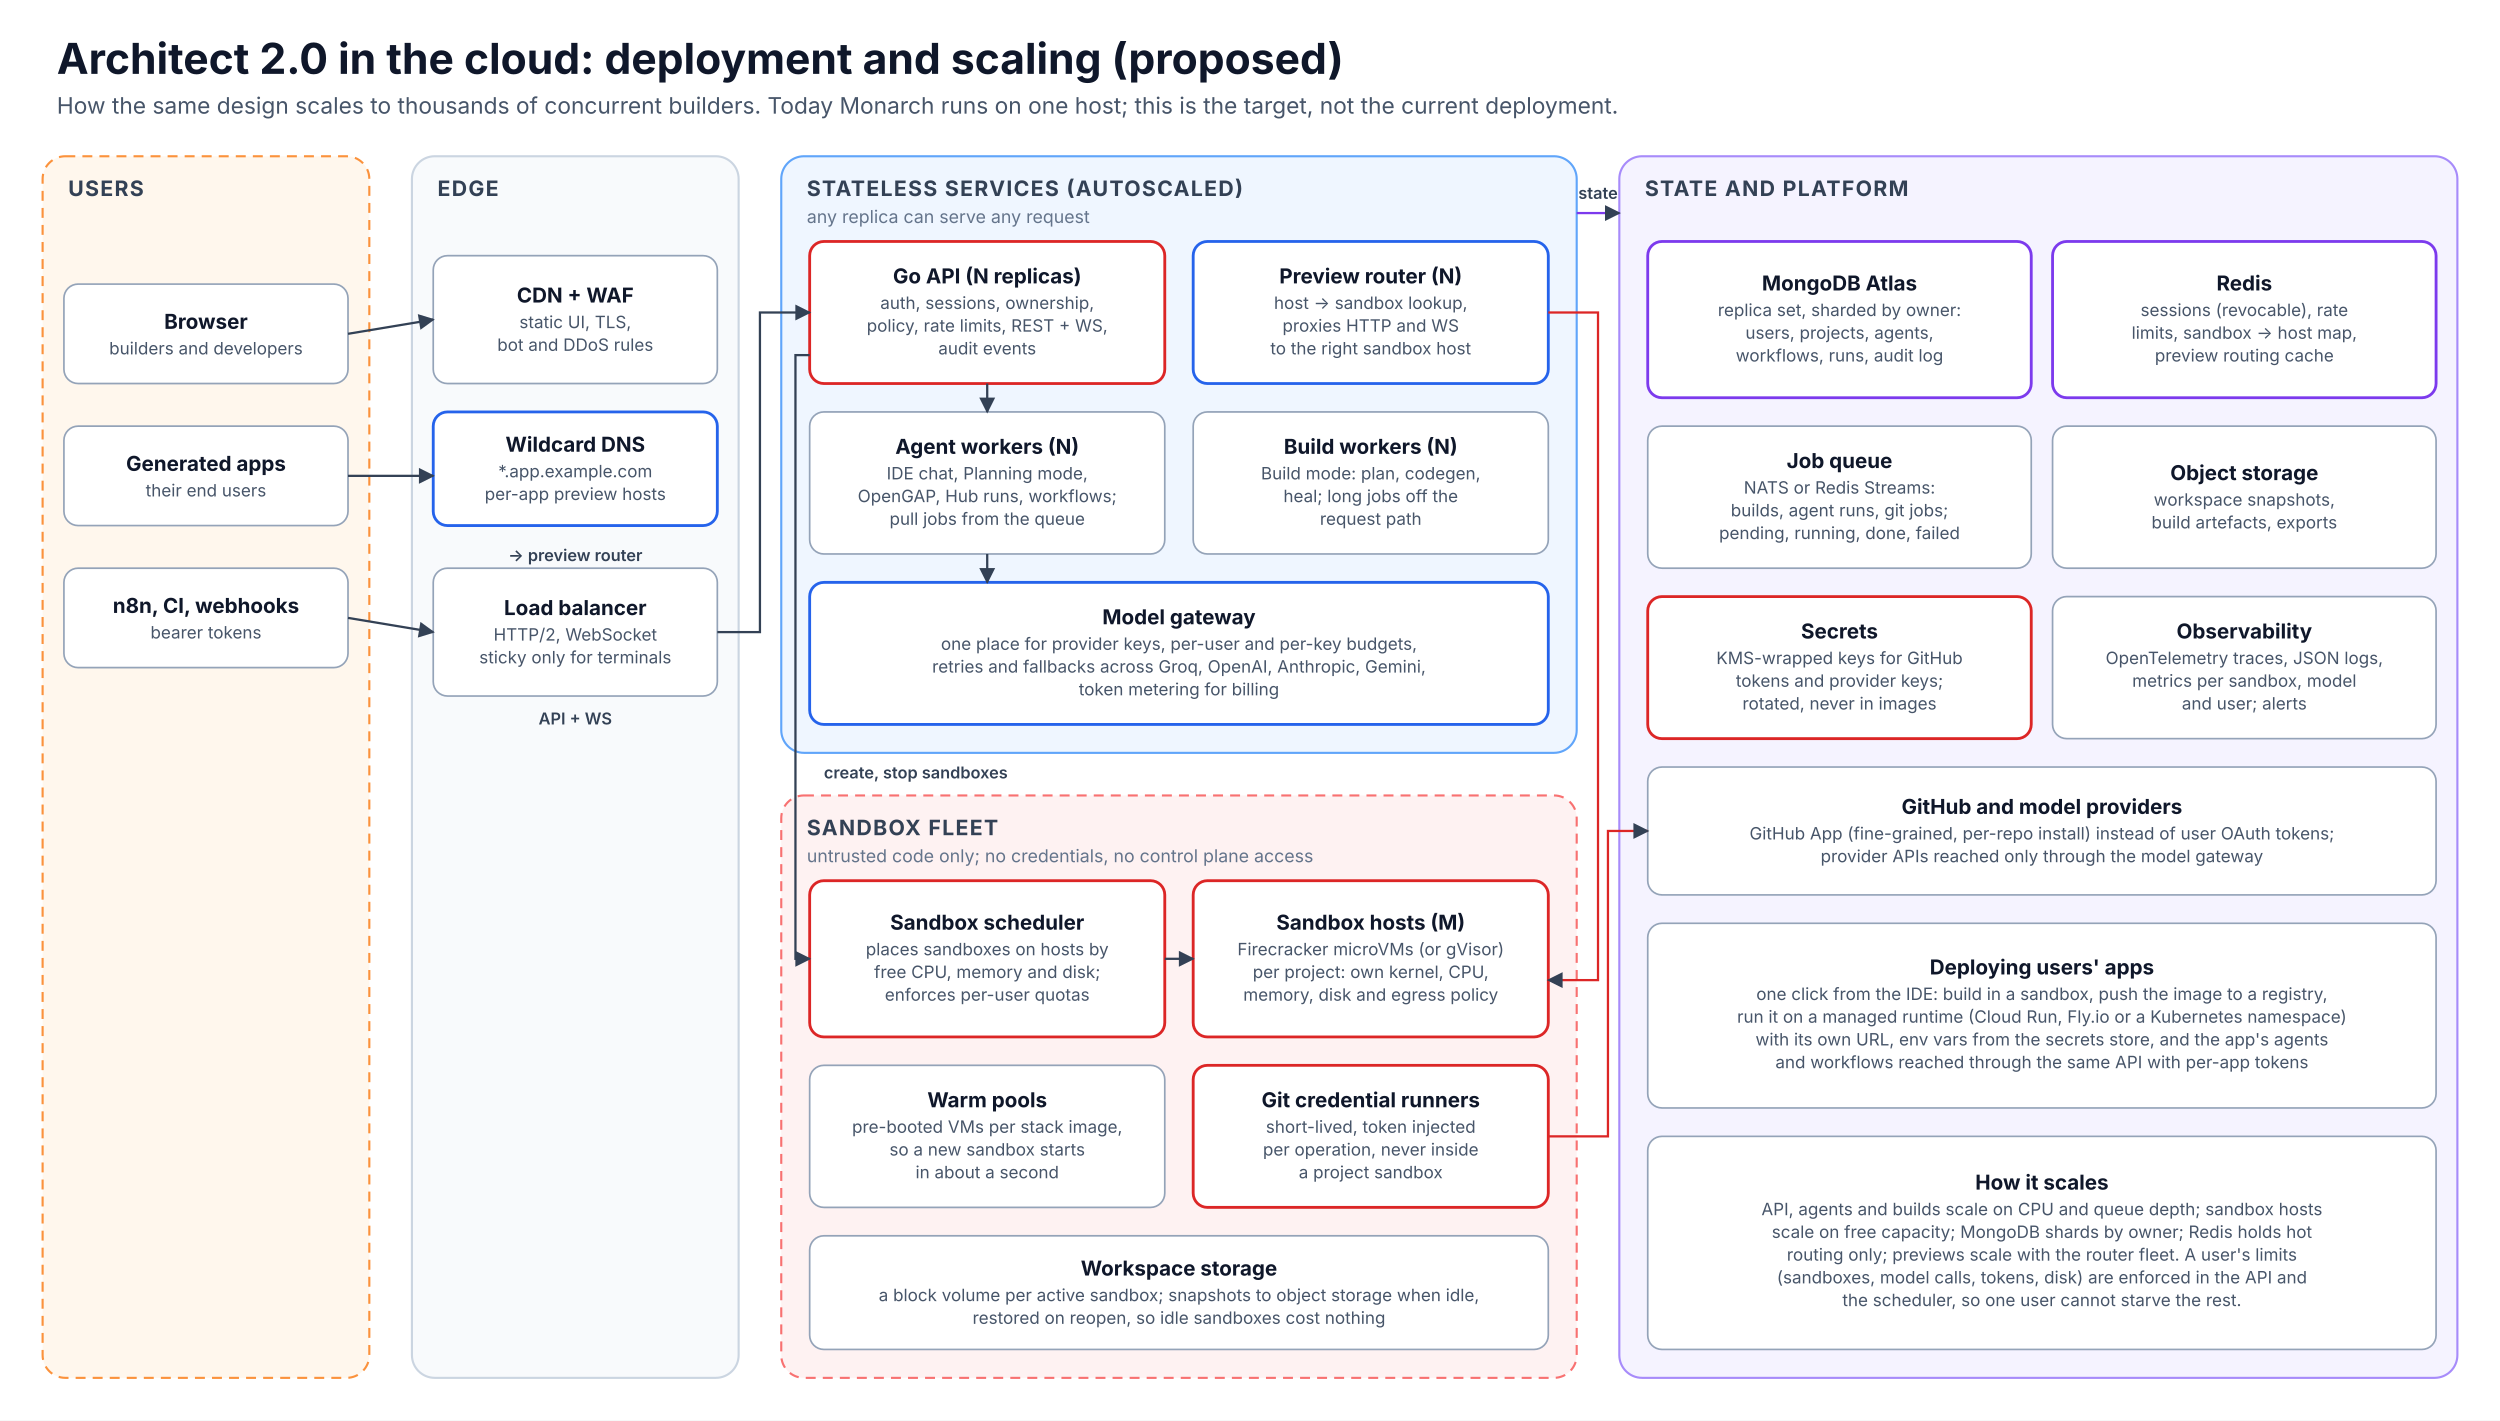
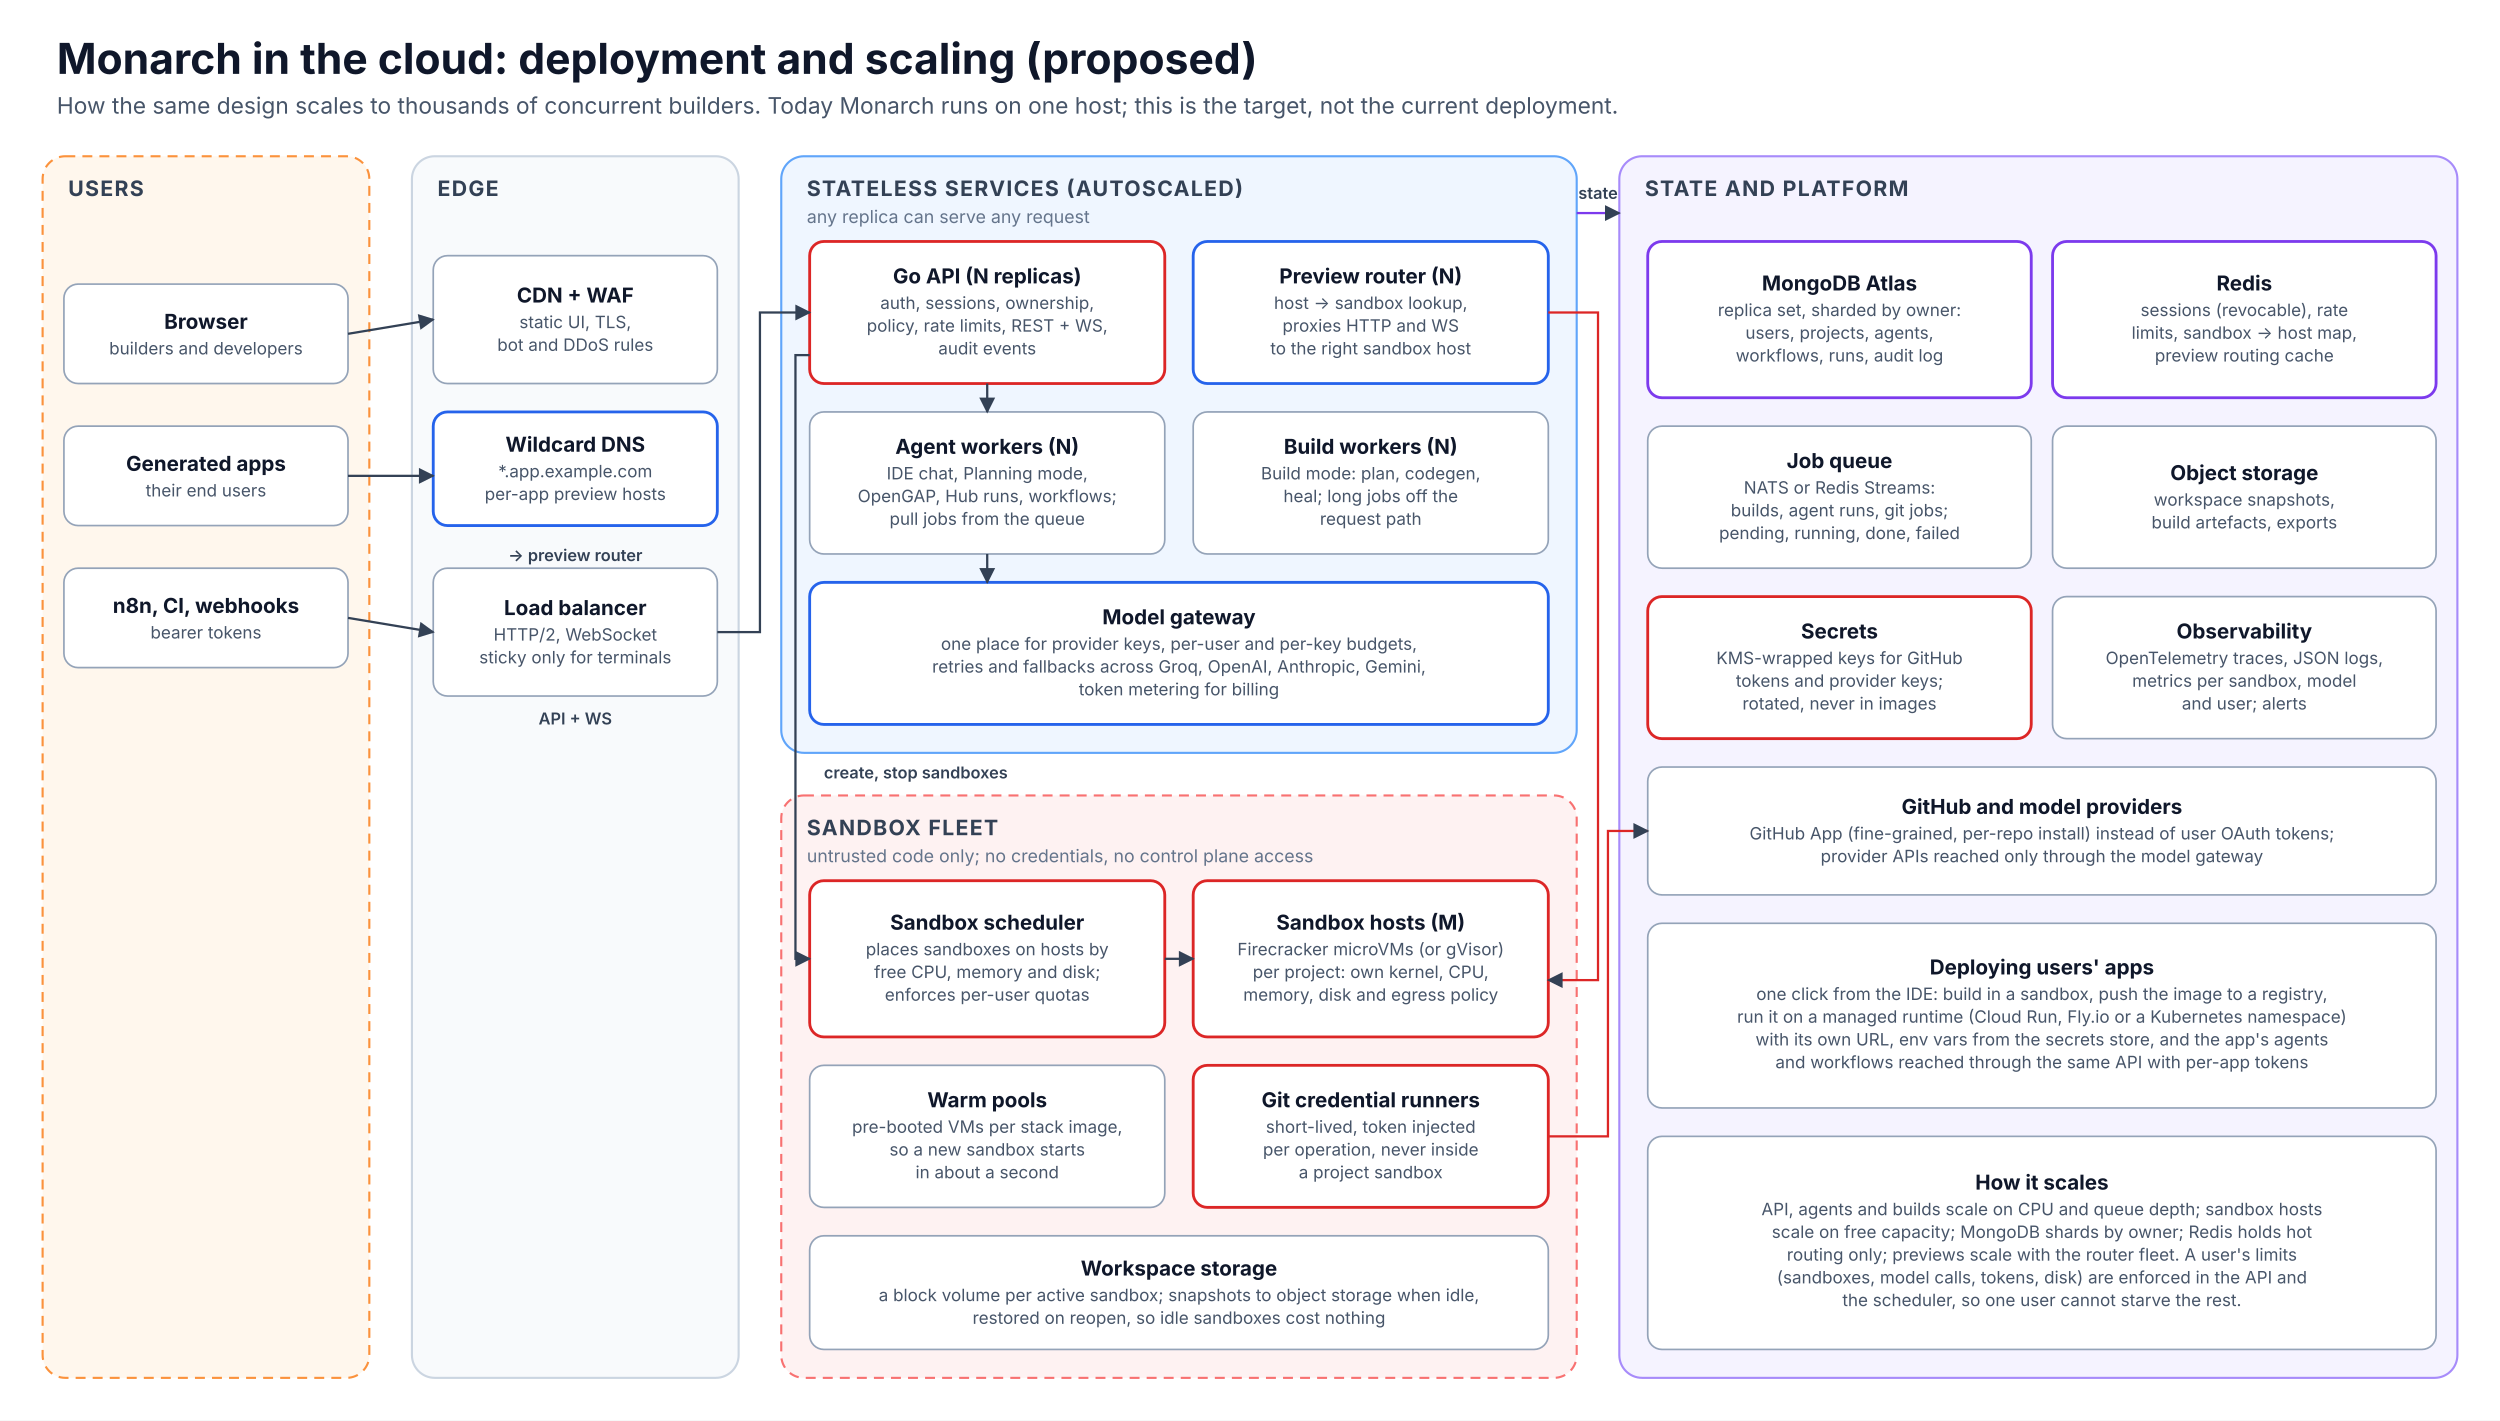
<svg xmlns="http://www.w3.org/2000/svg" viewBox="0 0 1760 1000" width="1760" height="1000" font-family="Inter, Segoe UI, Arial, sans-serif">
  <style>
    .bg { fill: #ffffff; }
    .title { font: 700 30px Inter, 'Segoe UI', Arial, sans-serif; fill: #0f172a; }
    .subtitle { font: 400 16px Inter, 'Segoe UI', Arial, sans-serif; fill: #475569; }
    .zone rect { fill: #f8fafc; stroke: #cbd5e1; stroke-width: 1.5; }
    .zone.untrusted rect { fill: #fff7ed; stroke: #fb923c; stroke-dasharray: 7 5; }
    .zone.exec rect { fill: #fef2f2; stroke: #f87171; stroke-dasharray: 7 5; }
    .zone.go rect { fill: #eff6ff; stroke: #60a5fa; }
    .zone.node rect { fill: #f0fdf4; stroke: #4ade80; }
    .zone.ext rect { fill: #f5f3ff; stroke: #a78bfa; }
    .zone text.zt { font: 700 15px Inter, 'Segoe UI', Arial, sans-serif; fill: #334155; letter-spacing: .06em; }
    .zone text.zs { font: 400 12.5px Inter, 'Segoe UI', Arial, sans-serif; fill: #64748b; }
    .box rect { fill: #ffffff; stroke: #94a3b8; stroke-width: 1.2; }
    .box.key rect { stroke: #2563eb; stroke-width: 2; }
    .box.sec rect { stroke: #dc2626; stroke-width: 2; }
    .box.data rect { stroke: #7c3aed; stroke-width: 2; }
    .box text.t { font: 700 14.5px Inter, 'Segoe UI', Arial, sans-serif; fill: #0f172a; }
    .box text.s { font: 400 12px Inter, 'Segoe UI', Arial, sans-serif; fill: #475569; }
    .ln { fill: none; stroke: #334155; stroke-width: 1.6; }
    .ln.dash { stroke-dasharray: 6 5; }
    .ln.sec { stroke: #dc2626; }
    .ln.data { stroke: #7c3aed; }
    .lbl { font: 600 11.5px Inter, 'Segoe UI', Arial, sans-serif; fill: #334155; }
    .lbl.bg2 { paint-order: stroke; stroke: #ffffff; stroke-width: 4px; }
    .note { font: 400 13px Inter, 'Segoe UI', Arial, sans-serif; fill: #7c2d12; }
    .legend text { font: 400 13px Inter, 'Segoe UI', Arial, sans-serif; fill: #334155; }
  </style>
  <defs>
    <marker id="arr" viewBox="0 0 10 10" refX="9" refY="5" markerWidth="7" markerHeight="7" orient="auto-start-reverse">
      <path d="M0,0 L10,5 L0,10 z" fill="#334155" />
    </marker>
  </defs>
  <rect class="bg" width="1760" height="1000" />
-   <text class="title" x="40" y="52">Architect 2.0 in the cloud: deployment and scaling (proposed)</text>
+   <text class="title" x="40" y="52">Monarch in the cloud: deployment and scaling (proposed)</text>
  <text class="subtitle" x="40" y="80">How the same design scales to thousands of concurrent builders. Today Monarch runs on one host; this is the target, not the current deployment.</text>
  <g class="zone untrusted">
    <rect x="30" y="110" width="230" height="860" rx="16" />
    <text class="zt" x="48" y="138">USERS</text>
  </g>
  <g class="box ">
    <rect x="45" y="200" width="200" height="70" rx="10" />
    <text class="t" x="145.0" y="231.5" text-anchor="middle">Browser</text>
    <text class="s" x="145.0" y="249.5" text-anchor="middle">builders and developers</text>
  </g>
  <g class="box ">
    <rect x="45" y="300" width="200" height="70" rx="10" />
    <text class="t" x="145.0" y="331.5" text-anchor="middle">Generated apps</text>
    <text class="s" x="145.0" y="349.5" text-anchor="middle">their end users</text>
  </g>
  <g class="box ">
    <rect x="45" y="400" width="200" height="70" rx="10" />
    <text class="t" x="145.0" y="431.5" text-anchor="middle">n8n, CI, webhooks</text>
    <text class="s" x="145.0" y="449.5" text-anchor="middle">bearer tokens</text>
  </g>
  <g class="zone ">
    <rect x="290" y="110" width="230" height="860" rx="16" />
    <text class="zt" x="308" y="138">EDGE</text>
  </g>
  <g class="box ">
    <rect x="305" y="180" width="200" height="90" rx="10" />
    <text class="t" x="405.0" y="213.0" text-anchor="middle">CDN + WAF</text>
    <text class="s" x="405.0" y="231.0" text-anchor="middle">static UI, TLS,</text>
    <text class="s" x="405.0" y="247.0" text-anchor="middle">bot and DDoS rules</text>
  </g>
  <g class="box key">
    <rect x="305" y="290" width="200" height="80" rx="10" />
    <text class="t" x="405.0" y="318.0" text-anchor="middle">Wildcard DNS</text>
    <text class="s" x="405.0" y="336.0" text-anchor="middle">*.app.example.com</text>
    <text class="s" x="405.0" y="352.0" text-anchor="middle">per-app preview hosts</text>
  </g>
  <g class="box ">
    <rect x="305" y="400" width="200" height="90" rx="10" />
    <text class="t" x="405.0" y="433.0" text-anchor="middle">Load balancer</text>
    <text class="s" x="405.0" y="451.0" text-anchor="middle">HTTP/2, WebSocket</text>
    <text class="s" x="405.0" y="467.0" text-anchor="middle">sticky only for terminals</text>
  </g>
  <g class="zone go">
    <rect x="550" y="110" width="560" height="420" rx="16" />
    <text class="zt" x="568" y="138">STATELESS SERVICES (AUTOSCALED)</text>
    <text class="zs" x="568" y="157">any replica can serve any request</text>
  </g>
  <g class="box sec">
    <rect x="570" y="170" width="250" height="100" rx="10" />
    <text class="t" x="695.0" y="199.5" text-anchor="middle">Go API (N replicas)</text>
    <text class="s" x="695.0" y="217.5" text-anchor="middle">auth, sessions, ownership,</text>
    <text class="s" x="695.0" y="233.5" text-anchor="middle">policy, rate limits, REST + WS,</text>
    <text class="s" x="695.0" y="249.5" text-anchor="middle">audit events</text>
  </g>
  <g class="box key">
    <rect x="840" y="170" width="250" height="100" rx="10" />
    <text class="t" x="965.0" y="199.5" text-anchor="middle">Preview router (N)</text>
    <text class="s" x="965.0" y="217.5" text-anchor="middle">host -&gt; sandbox lookup,</text>
    <text class="s" x="965.0" y="233.5" text-anchor="middle">proxies HTTP and WS</text>
    <text class="s" x="965.0" y="249.5" text-anchor="middle">to the right sandbox host</text>
  </g>
  <g class="box ">
    <rect x="570" y="290" width="250" height="100" rx="10" />
    <text class="t" x="695.0" y="319.5" text-anchor="middle">Agent workers (N)</text>
    <text class="s" x="695.0" y="337.5" text-anchor="middle">IDE chat, Planning mode,</text>
    <text class="s" x="695.0" y="353.5" text-anchor="middle">OpenGAP, Hub runs, workflows;</text>
    <text class="s" x="695.0" y="369.5" text-anchor="middle">pull jobs from the queue</text>
  </g>
  <g class="box ">
    <rect x="840" y="290" width="250" height="100" rx="10" />
    <text class="t" x="965.0" y="319.5" text-anchor="middle">Build workers (N)</text>
    <text class="s" x="965.0" y="337.5" text-anchor="middle">Build mode: plan, codegen,</text>
    <text class="s" x="965.0" y="353.5" text-anchor="middle">heal; long jobs off the</text>
    <text class="s" x="965.0" y="369.5" text-anchor="middle">request path</text>
  </g>
  <g class="box key">
    <rect x="570" y="410" width="520" height="100" rx="10" />
    <text class="t" x="830.0" y="439.5" text-anchor="middle">Model gateway</text>
    <text class="s" x="830.0" y="457.5" text-anchor="middle">one place for provider keys, per-user and per-key budgets,</text>
    <text class="s" x="830.0" y="473.5" text-anchor="middle">retries and fallbacks across Groq, OpenAI, Anthropic, Gemini,</text>
    <text class="s" x="830.0" y="489.5" text-anchor="middle">token metering for billing</text>
  </g>
  <g class="zone exec">
    <rect x="550" y="560" width="560" height="410" rx="16" />
    <text class="zt" x="568" y="588">SANDBOX FLEET</text>
    <text class="zs" x="568" y="607">untrusted code only; no credentials, no control plane access</text>
  </g>
  <g class="box sec">
    <rect x="570" y="620" width="250" height="110" rx="10" />
    <text class="t" x="695.0" y="654.5" text-anchor="middle">Sandbox scheduler</text>
    <text class="s" x="695.0" y="672.5" text-anchor="middle">places sandboxes on hosts by</text>
    <text class="s" x="695.0" y="688.5" text-anchor="middle">free CPU, memory and disk;</text>
    <text class="s" x="695.0" y="704.5" text-anchor="middle">enforces per-user quotas</text>
  </g>
  <g class="box sec">
    <rect x="840" y="620" width="250" height="110" rx="10" />
    <text class="t" x="965.0" y="654.5" text-anchor="middle">Sandbox hosts (M)</text>
    <text class="s" x="965.0" y="672.5" text-anchor="middle">Firecracker microVMs (or gVisor)</text>
    <text class="s" x="965.0" y="688.5" text-anchor="middle">per project: own kernel, CPU,</text>
    <text class="s" x="965.0" y="704.5" text-anchor="middle">memory, disk and egress policy</text>
  </g>
  <g class="box ">
    <rect x="570" y="750" width="250" height="100" rx="10" />
    <text class="t" x="695.0" y="779.5" text-anchor="middle">Warm pools</text>
    <text class="s" x="695.0" y="797.5" text-anchor="middle">pre-booted VMs per stack image,</text>
    <text class="s" x="695.0" y="813.5" text-anchor="middle">so a new sandbox starts</text>
    <text class="s" x="695.0" y="829.5" text-anchor="middle">in about a second</text>
  </g>
  <g class="box sec">
    <rect x="840" y="750" width="250" height="100" rx="10" />
    <text class="t" x="965.0" y="779.5" text-anchor="middle">Git credential runners</text>
    <text class="s" x="965.0" y="797.5" text-anchor="middle">short-lived, token injected</text>
    <text class="s" x="965.0" y="813.5" text-anchor="middle">per operation, never inside</text>
    <text class="s" x="965.0" y="829.5" text-anchor="middle">a project sandbox</text>
  </g>
  <g class="box ">
    <rect x="570" y="870" width="520" height="80" rx="10" />
    <text class="t" x="830.0" y="898.0" text-anchor="middle">Workspace storage</text>
    <text class="s" x="830.0" y="916.0" text-anchor="middle">a block volume per active sandbox; snapshots to object storage when idle,</text>
    <text class="s" x="830.0" y="932.0" text-anchor="middle">restored on reopen, so idle sandboxes cost nothing</text>
  </g>
  <g class="zone ext">
    <rect x="1140" y="110" width="590" height="860" rx="16" />
    <text class="zt" x="1158" y="138">STATE AND PLATFORM</text>
  </g>
  <g class="box data">
    <rect x="1160" y="170" width="270" height="110" rx="10" />
    <text class="t" x="1295.0" y="204.5" text-anchor="middle">MongoDB Atlas</text>
    <text class="s" x="1295.0" y="222.5" text-anchor="middle">replica set, sharded by owner:</text>
    <text class="s" x="1295.0" y="238.5" text-anchor="middle">users, projects, agents,</text>
    <text class="s" x="1295.0" y="254.5" text-anchor="middle">workflows, runs, audit log</text>
  </g>
  <g class="box data">
    <rect x="1445" y="170" width="270" height="110" rx="10" />
    <text class="t" x="1580.0" y="204.5" text-anchor="middle">Redis</text>
    <text class="s" x="1580.0" y="222.5" text-anchor="middle">sessions (revocable), rate</text>
    <text class="s" x="1580.0" y="238.5" text-anchor="middle">limits, sandbox -&gt; host map,</text>
    <text class="s" x="1580.0" y="254.5" text-anchor="middle">preview routing cache</text>
  </g>
  <g class="box ">
    <rect x="1160" y="300" width="270" height="100" rx="10" />
    <text class="t" x="1295.0" y="329.5" text-anchor="middle">Job queue</text>
    <text class="s" x="1295.0" y="347.5" text-anchor="middle">NATS or Redis Streams:</text>
    <text class="s" x="1295.0" y="363.5" text-anchor="middle">builds, agent runs, git jobs;</text>
    <text class="s" x="1295.0" y="379.5" text-anchor="middle">pending, running, done, failed</text>
  </g>
  <g class="box ">
    <rect x="1445" y="300" width="270" height="100" rx="10" />
    <text class="t" x="1580.0" y="338.0" text-anchor="middle">Object storage</text>
    <text class="s" x="1580.0" y="356.0" text-anchor="middle">workspace snapshots,</text>
    <text class="s" x="1580.0" y="372.0" text-anchor="middle">build artefacts, exports</text>
  </g>
  <g class="box sec">
    <rect x="1160" y="420" width="270" height="100" rx="10" />
    <text class="t" x="1295.0" y="449.5" text-anchor="middle">Secrets</text>
    <text class="s" x="1295.0" y="467.5" text-anchor="middle">KMS-wrapped keys for GitHub</text>
    <text class="s" x="1295.0" y="483.5" text-anchor="middle">tokens and provider keys;</text>
    <text class="s" x="1295.0" y="499.5" text-anchor="middle">rotated, never in images</text>
  </g>
  <g class="box ">
    <rect x="1445" y="420" width="270" height="100" rx="10" />
    <text class="t" x="1580.0" y="449.5" text-anchor="middle">Observability</text>
    <text class="s" x="1580.0" y="467.5" text-anchor="middle">OpenTelemetry traces, JSON logs,</text>
    <text class="s" x="1580.0" y="483.5" text-anchor="middle">metrics per sandbox, model</text>
    <text class="s" x="1580.0" y="499.5" text-anchor="middle">and user; alerts</text>
  </g>
  <g class="box ">
    <rect x="1160" y="540" width="555" height="90" rx="10" />
    <text class="t" x="1437.5" y="573.0" text-anchor="middle">GitHub and model providers</text>
    <text class="s" x="1437.5" y="591.0" text-anchor="middle">GitHub App (fine-grained, per-repo install) instead of user OAuth tokens;</text>
    <text class="s" x="1437.5" y="607.0" text-anchor="middle">provider APIs reached only through the model gateway</text>
  </g>
  <g class="box ">
    <rect x="1160" y="650" width="555" height="130" rx="10" />
    <text class="t" x="1437.5" y="686.0" text-anchor="middle">Deploying users' apps</text>
    <text class="s" x="1437.5" y="704.0" text-anchor="middle">one click from the IDE: build in a sandbox, push the image to a registry,</text>
    <text class="s" x="1437.5" y="720.0" text-anchor="middle">run it on a managed runtime (Cloud Run, Fly.io or a Kubernetes namespace)</text>
    <text class="s" x="1437.5" y="736.0" text-anchor="middle">with its own URL, env vars from the secrets store, and the app's agents</text>
    <text class="s" x="1437.5" y="752.0" text-anchor="middle">and workflows reached through the same API with per-app tokens</text>
  </g>
  <g class="box ">
    <rect x="1160" y="800" width="555" height="150" rx="10" />
    <text class="t" x="1437.5" y="837.5" text-anchor="middle">How it scales</text>
    <text class="s" x="1437.5" y="855.5" text-anchor="middle">API, agents and builds scale on CPU and queue depth; sandbox hosts</text>
    <text class="s" x="1437.5" y="871.5" text-anchor="middle">scale on free capacity; MongoDB shards by owner; Redis holds hot</text>
    <text class="s" x="1437.5" y="887.5" text-anchor="middle">routing only; previews scale with the router fleet. A user's limits</text>
    <text class="s" x="1437.5" y="903.5" text-anchor="middle">(sandboxes, model calls, tokens, disk) are enforced in the API and</text>
    <text class="s" x="1437.5" y="919.5" text-anchor="middle">the scheduler, so one user cannot starve the rest.</text>
  </g>
  <path class="ln " d="M245,235 L305,225" marker-end="url(#arr)" />
  <path class="ln " d="M245,335 L305,335" marker-end="url(#arr)" />
  <path class="ln " d="M245,435 L305,445" marker-end="url(#arr)" />
  <path class="ln " d="M505,445 L535,445 L535,220 L570,220" marker-end="url(#arr)" />
  <text class="lbl" x="405" y="510" text-anchor="middle">API + WS</text>
  <path class="ln " d="M695,270 L695,290" marker-end="url(#arr)" />
  <path class="ln " d="M695,390 L695,410" marker-end="url(#arr)" />
  <path class="ln " d="M570,250 L560,250 L560,675 L570,675" marker-end="url(#arr)" />
  <text class="lbl" x="580" y="548" text-anchor="start">create, stop sandboxes</text>
  <path class="ln " d="M820,675 L840,675" marker-end="url(#arr)" />
  <path class="ln sec" d="M1090,220 L1125,220 L1125,690 L1090,690" marker-end="url(#arr)" />
  <path class="ln data" d="M1110,150 L1140,150" marker-end="url(#arr)" />
  <text class="lbl" x="1125" y="140" text-anchor="middle">state</text>
  <path class="ln sec" d="M1090,800 L1132,800 L1132,585 L1160,585" marker-end="url(#arr)" />
  <text class="lbl" x="405" y="395" text-anchor="middle">-&gt; preview router</text>
</svg>
